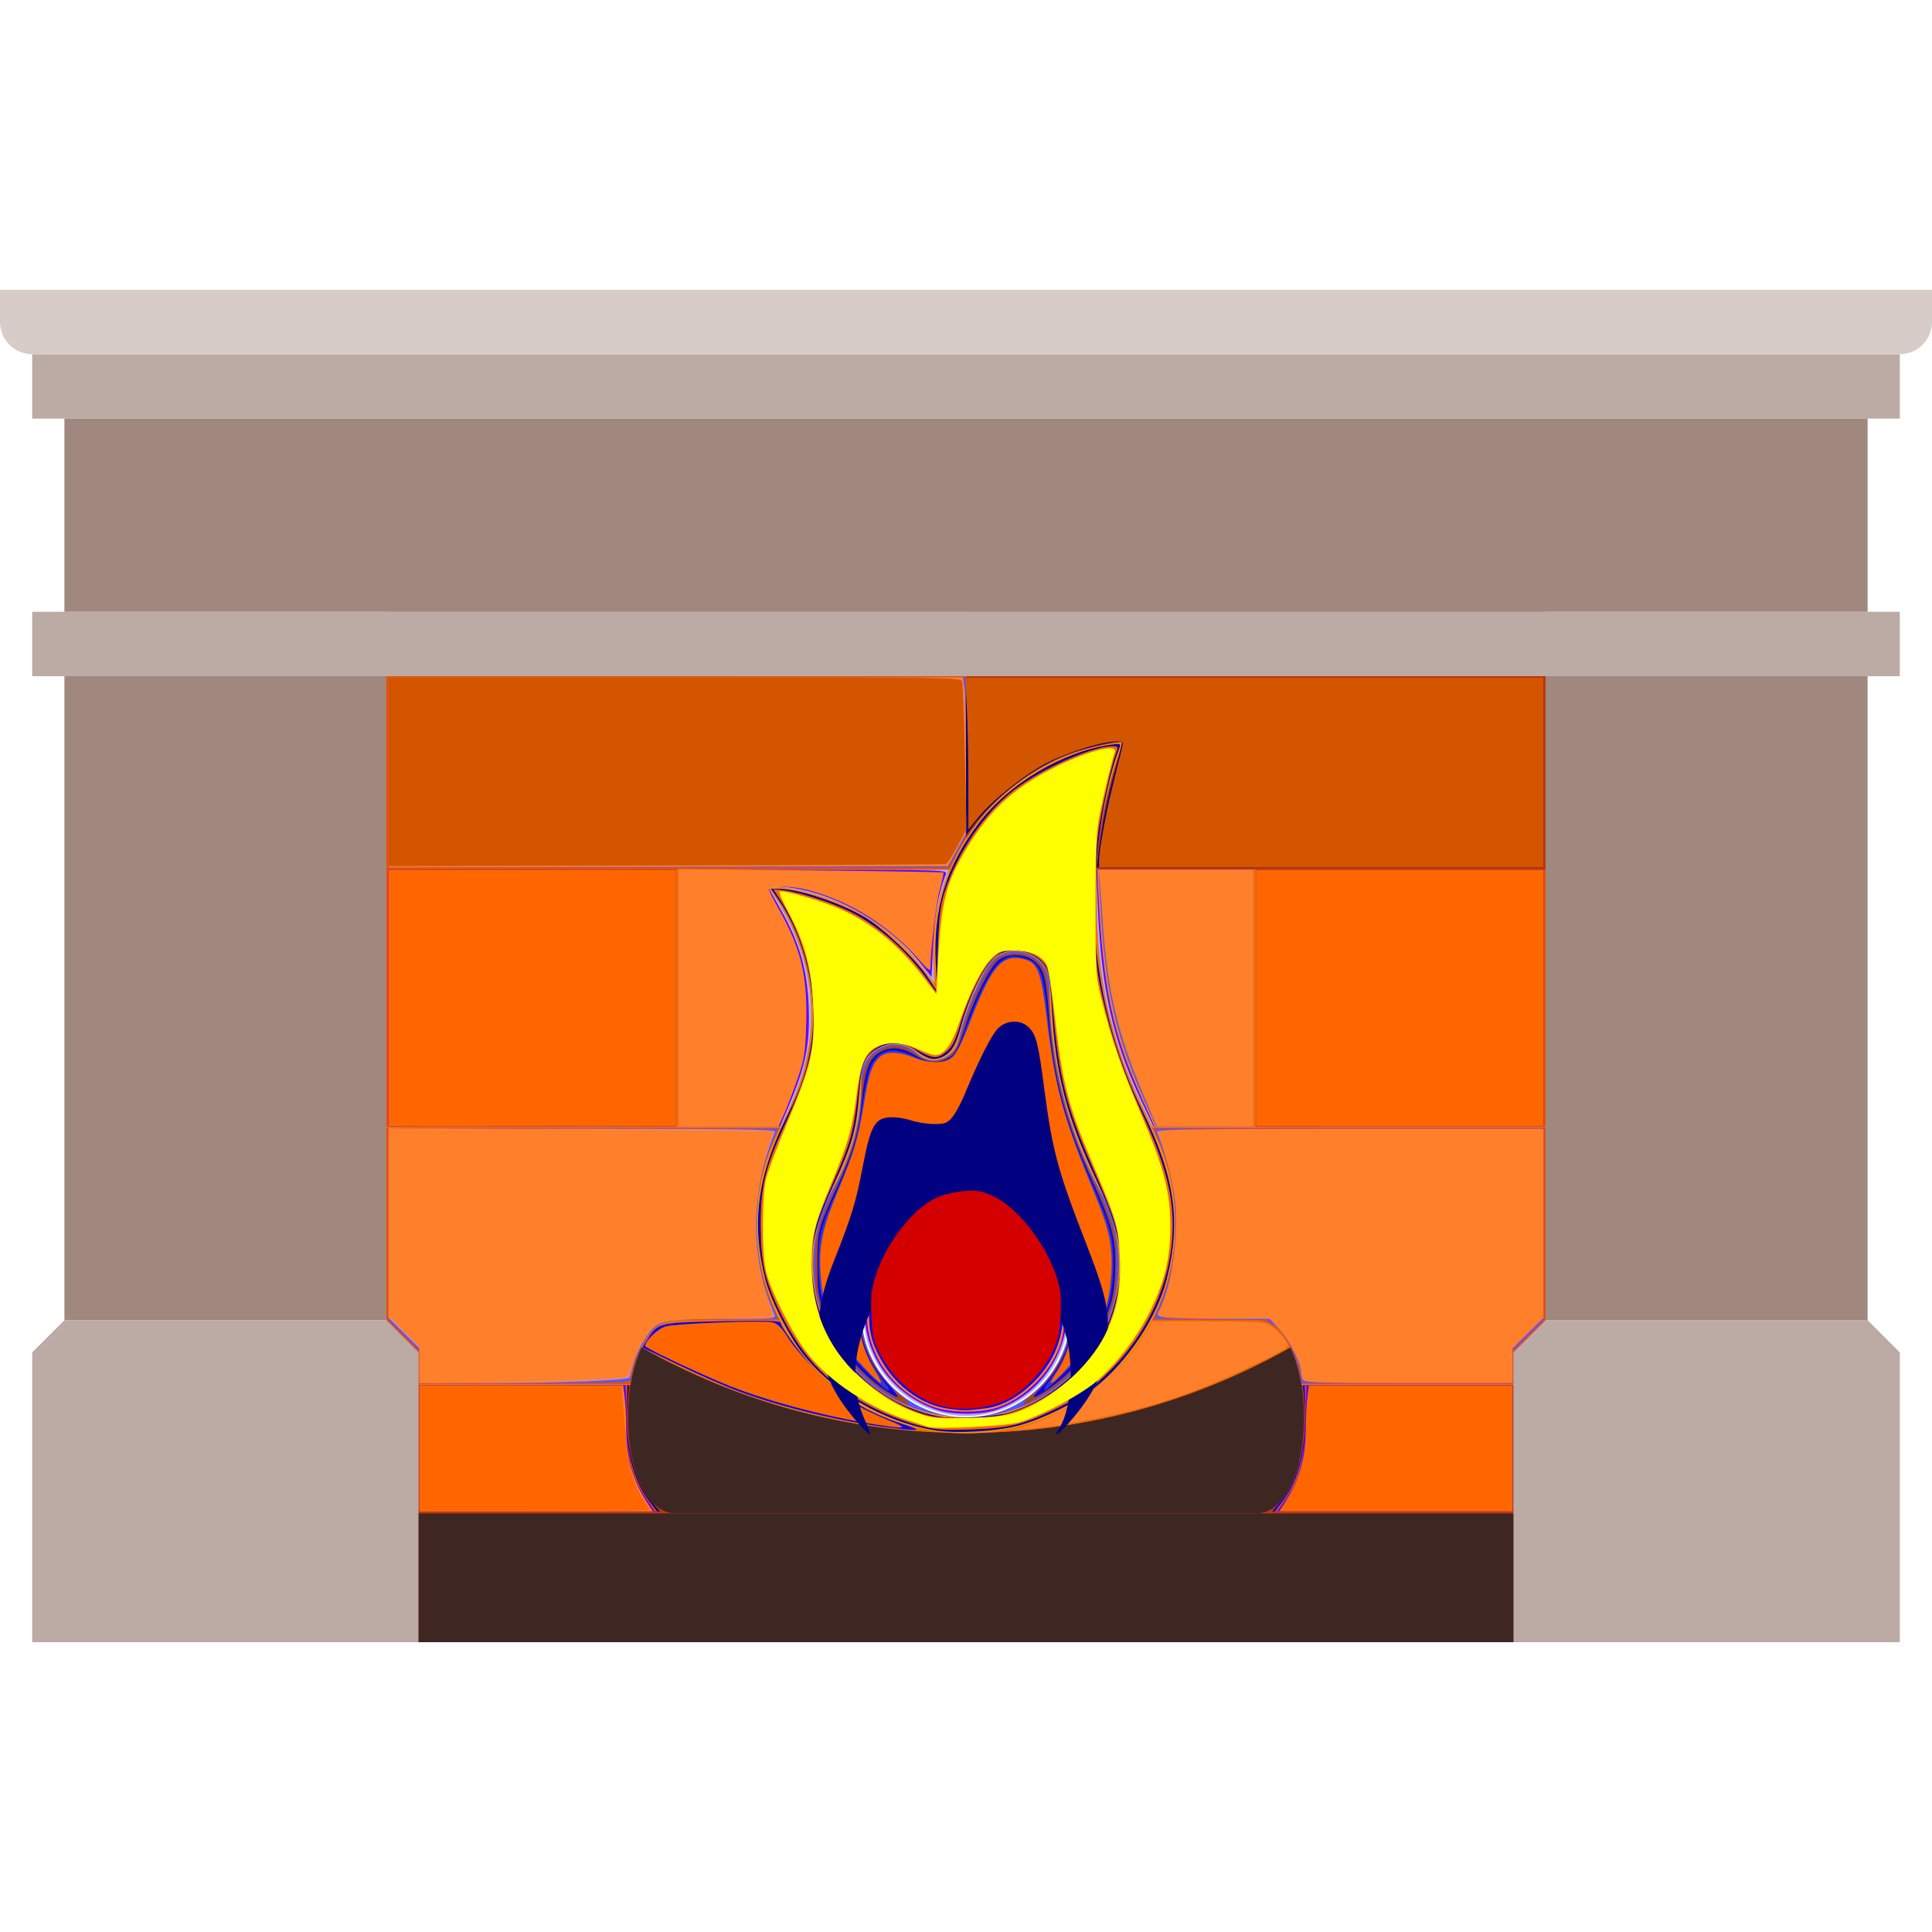
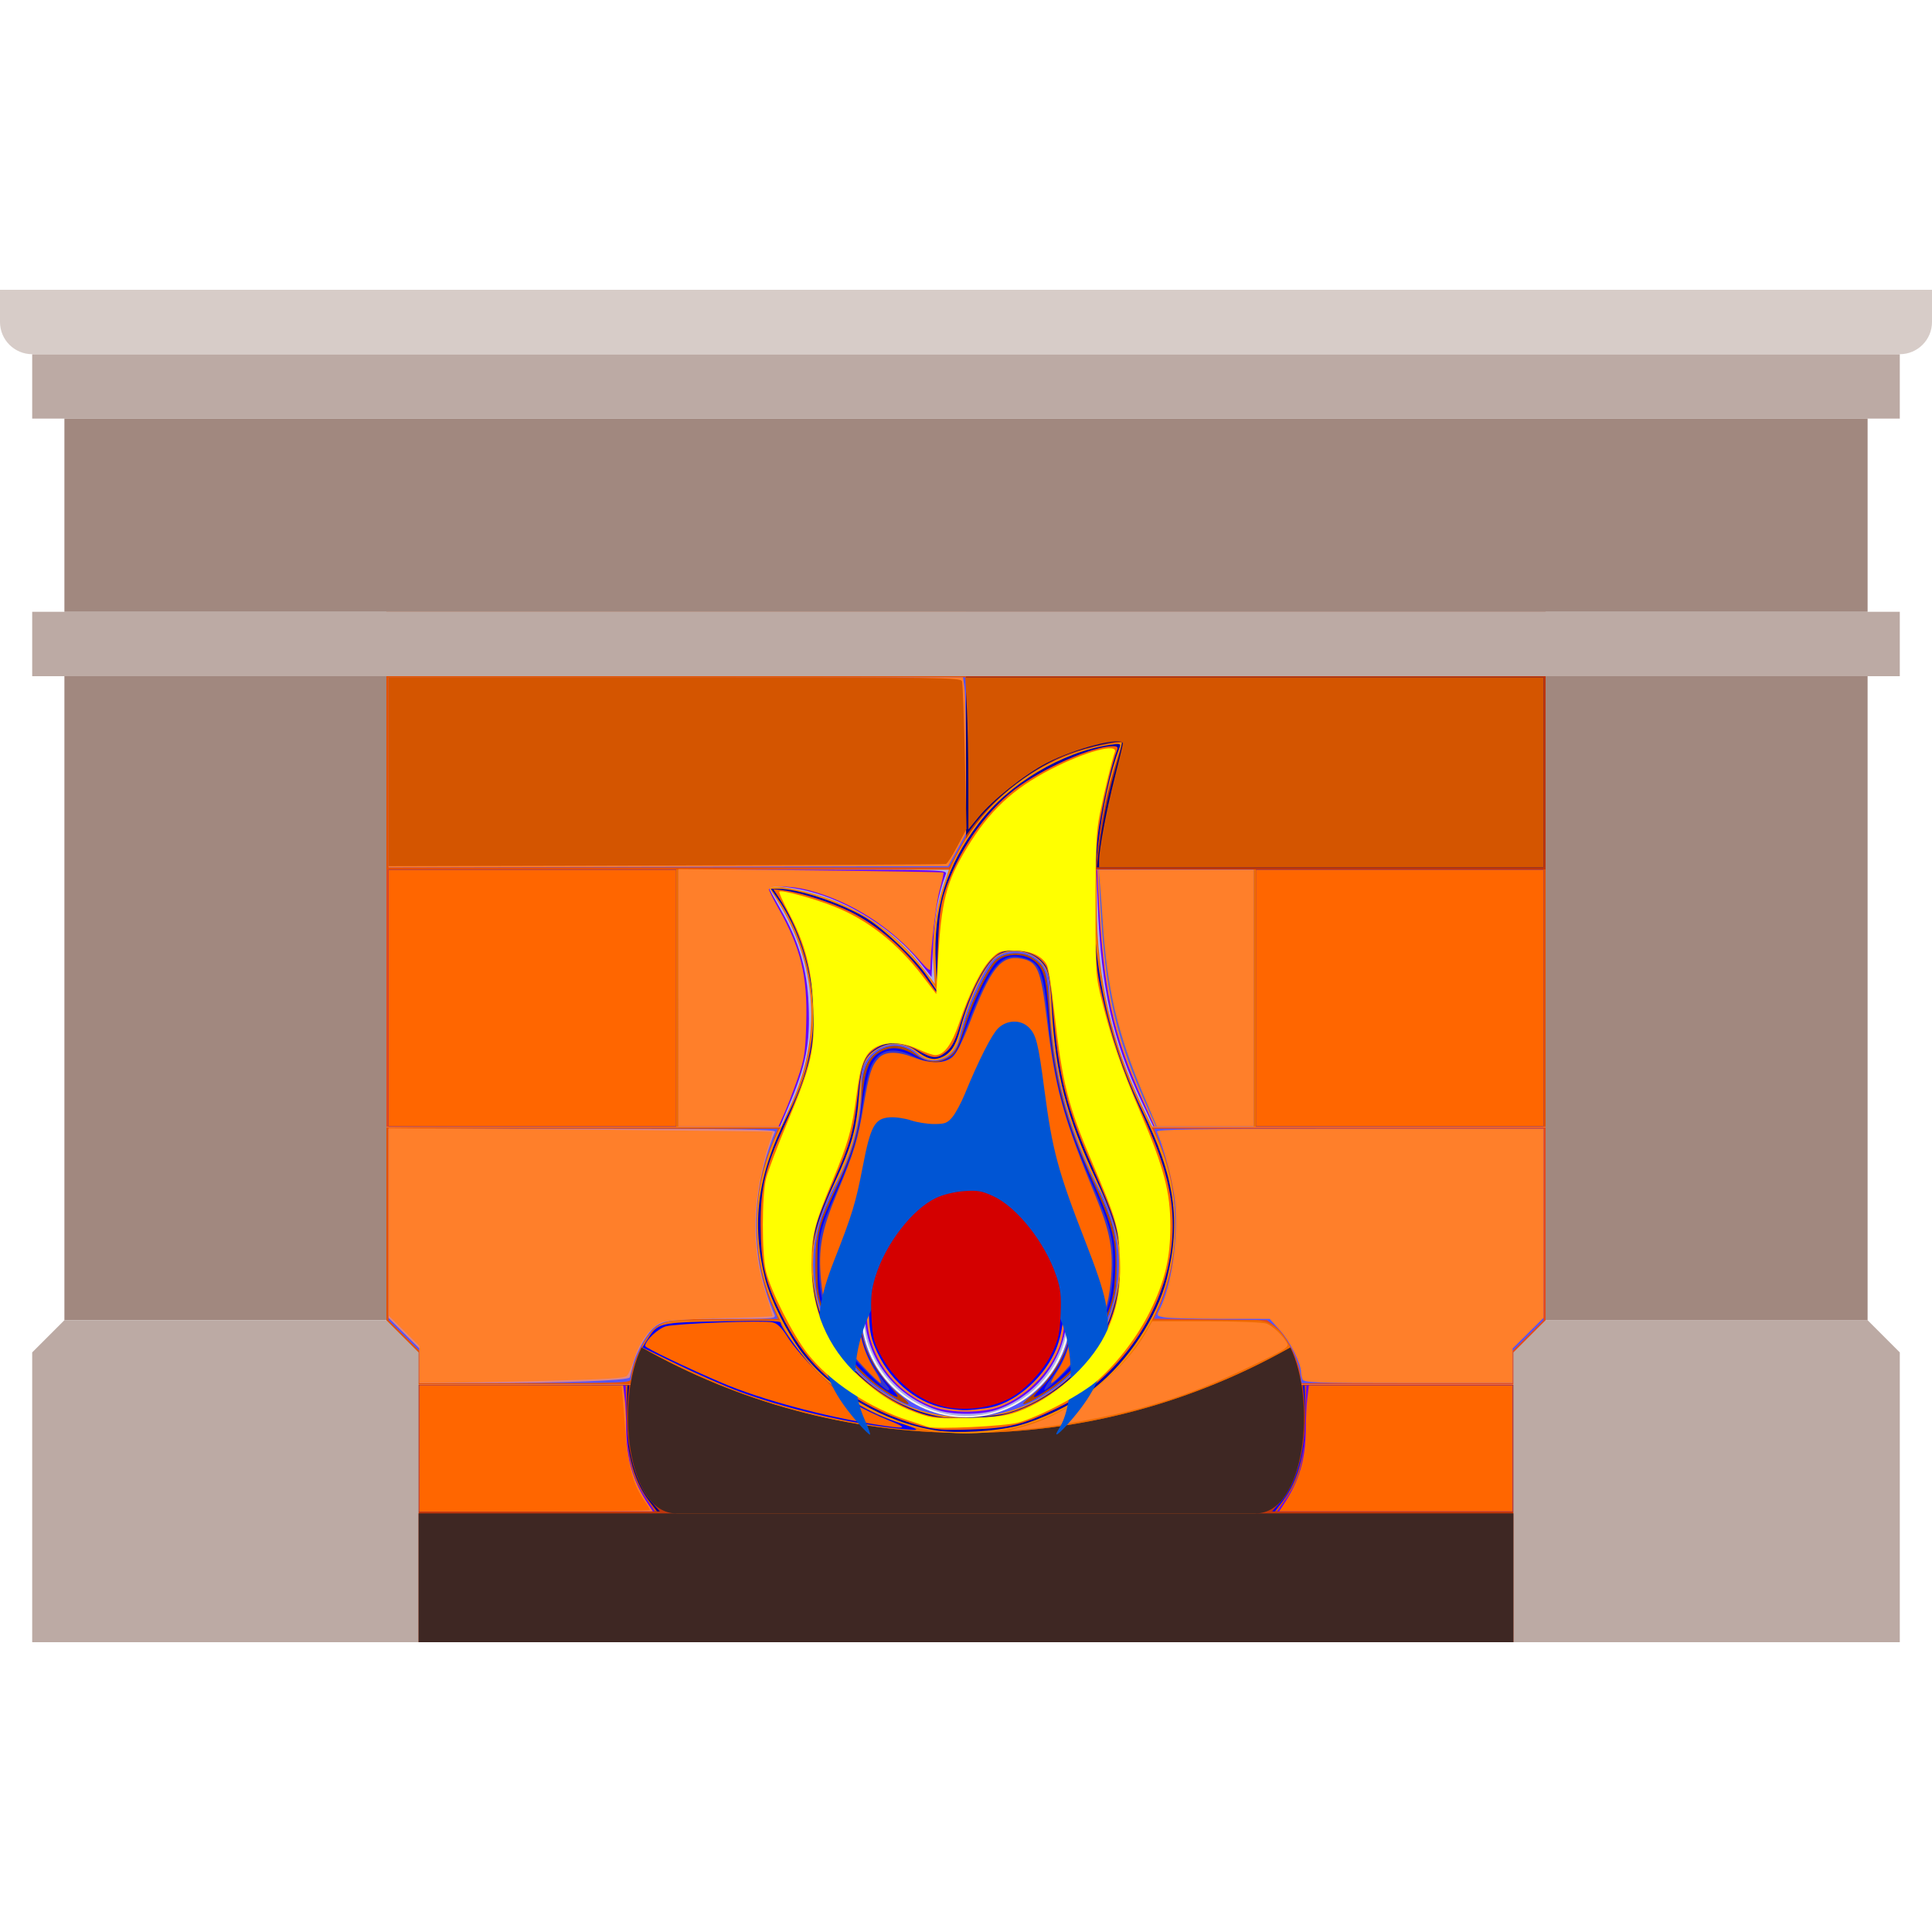
<svg xmlns="http://www.w3.org/2000/svg" version="1.1" id="Layer_1" x="0px" y="0px" viewBox="0 0 512 512" style="enable-background:new 0 0 512 512;" xml:space="preserve">
  <defs id="defs34" />
  <rect x="102.4" y="366.933" style="fill:#BF360C;" width="76.8" height="68.267" id="rect1" />
  <rect x="179.2" y="366.933" style="fill:#E65100;" width="153.6" height="68.267" id="rect2" />
  <rect x="332.8" y="366.933" style="fill:#BF360C;" width="76.8" height="68.267" id="rect3" />
  <rect x="102.4" y="162.133" style="fill:#E65100;" width="153.6" height="68.267" id="rect4" />
  <rect x="256" y="162.133" style="fill:#BF360C;" width="153.6" height="68.267" id="rect5" />
  <rect x="256" y="298.667" style="fill:#E64A19;" width="153.6" height="68.267" id="rect6" />
  <rect x="102.4" y="298.667" style="fill:#E65100;" width="153.6" height="68.267" id="rect7" />
  <rect x="102.4" y="230.4" style="fill:#E64A19;" width="76.8" height="68.267" id="rect8" />
  <rect x="179.2" y="230.4" style="fill:#EF6C00;" width="153.6" height="68.267" id="rect9" />
  <rect x="332.8" y="230.4" style="fill:#E65100;" width="76.8" height="68.267" id="rect10" />
  <rect x="17.067" y="179.2" style="fill:#A1887F;" width="85.333" height="170.667" id="rect11" />
  <g id="g12">
    <path style="fill:#BCAAA4;" d="M110.933,435.2H8.533v-76.8c3.328-3.328,5.197-5.205,8.533-8.533H102.4   c3.328,3.328,5.197,5.205,8.533,8.533V435.2z" id="path11" />
    <path style="fill:#BCAAA4;" d="M503.467,435.2h-102.4v-76.8c3.328-3.328,5.197-5.205,8.533-8.533h85.333   c3.328,3.328,5.197,5.205,8.533,8.533V435.2z" id="path12" />
  </g>
  <rect x="409.6" y="179.2" style="fill:#A1887F;" width="85.333" height="170.667" id="rect12" />
  <g id="g14">
    <rect x="8.533" y="162.133" style="fill:#BCAAA4;" width="494.933" height="17.067" id="rect13" />
    <rect x="8.533" y="93.867" style="fill:#BCAAA4;" width="494.933" height="17.067" id="rect14" />
  </g>
  <rect x="17.067" y="110.933" style="fill:#A1887F;" width="477.867" height="51.2" id="rect15" />
  <path style="fill:#D7CCC8;" d="M503.467,93.867H8.533C3.823,93.867,0,90.044,0,85.333V76.8h512v8.533  C512,90.044,508.177,93.867,503.467,93.867z" id="path15" />
  <g id="g16">
    <rect x="110.933" y="401.067" style="fill:#3E2723;" width="290.133" height="34.133" id="rect16" />
    <path style="fill:#3E2723;" d="M170.044,357.06c-6.938,14.071-3.908,44.006,9.156,44.006h153.6   c13.065,0,16.094-29.935,9.156-44.006c-25.404,14.37-54.69,22.673-85.956,22.673C224.734,379.733,195.447,371.43,170.044,357.06z" id="path16" />
  </g>
  <path style="fill:#EF6C00;" d="M332.8,349.867H179.2c-4.002,0-7.031,2.876-9.156,7.194c25.404,14.37,54.69,22.673,85.956,22.673  c31.266,0,60.553-8.303,85.956-22.673C339.831,352.742,336.802,349.867,332.8,349.867z" id="path17" />
  <path style="fill:#FB8C00;" d="M304.802,298.027L304.802,298.027c-9.489-17.502-14.669-37.649-14.669-58.957  c0-14.891,2.637-29.175,7.458-42.394c-28.126,2.688-50.125,26.368-50.125,55.194c0,3.686,0.393,7.279,1.084,10.761  c-9.105-15.735-25.685-26.607-44.919-27.674c7.322,9.395,11.716,21.18,11.716,34.014c0,10.095-2.739,19.533-7.407,27.716  c-4.668,8.183-7.407,17.621-7.407,27.716c0,30.635,24.832,55.467,55.467,55.467s55.467-24.832,55.467-55.467  C311.467,314.854,309.052,305.869,304.802,298.027z" id="path18" />
  <path style="fill:#5555ff" d="M242.953,279.057c0.085,0.085,0.179,0.162,0.265,0.247c3.721,3.473,9.711,1.28,10.837-3.686  c1.519-6.716,4.036-13.141,7.424-19.055c4.523-7.893,16.64-4.557,16.632,4.54v0.273c0,19.243,4.685,38.067,13.559,54.426  c3.174,5.879,4.864,12.544,4.864,19.268c0,22.349-18.185,40.533-40.533,40.533c-22.349,0-40.533-18.185-40.533-40.533  c0-7.04,1.877-14.054,5.427-20.284c4.821-8.439,7.364-17.98,7.364-27.588c0-0.393,0-0.785-0.009-1.178  C228.087,278.255,237.235,273.792,242.953,279.057z" id="path19" />
  <path style="fill:#FFFDE7;" d="M283.733,347.87c0,15.317-12.416,27.733-27.733,27.733c-15.317,0-27.733-12.416-27.733-27.733  s12.416-34.671,27.733-34.671C271.317,313.199,283.733,332.553,283.733,347.87z" id="path20" />
  <g id="g20">
</g>
  <g id="g21">
</g>
  <g id="g22">
</g>
  <g id="g23">
</g>
  <g id="g24">
</g>
  <g id="g25">
</g>
  <g id="g26">
</g>
  <g id="g27">
</g>
  <g id="g28">
</g>
  <g id="g29">
</g>
  <g id="g30">
</g>
  <g id="g31">
</g>
  <g id="g32">
</g>
  <g id="g33">
</g>
  <g id="g34">
</g>
  <path style="fill:#0000aa;stroke-width:0.354" d="m 248.128,379.099 c -13.662,-2.106 -27.71,-10.27 -35.64,-20.712 -3.816,-5.026 -8.324,-14.065 -9.684,-19.419 -3.778,-14.877 -2.051,-27.644 5.869,-43.389 3.693,-7.341 5.422,-12.688 6.417,-19.844 1.717,-12.347 -1.771,-27.092 -8.839,-37.365 l -1.952,-2.838 h 1.953 c 5.351,0 16.434,3.673 23.118,7.662 4.747,2.833 13.243,10.931 16.398,15.631 l 2.573,3.832 -0.356,-7.231 c -0.715,-14.511 2.778,-25.935 11.388,-37.249 7.943,-10.439 22.042,-18.877 34.714,-20.777 2.721,-0.408 3.004,-0.341 2.634,0.622 -5.22,13.604 -7.946,37.437 -6.155,53.823 1.64,15.005 5.789,29.513 12.114,42.358 8.671,17.609 10.39,29.404 6.523,44.765 -2.538,10.081 -10.339,21.864 -19.059,28.788 -5.082,4.035 -14.187,8.509 -20.605,10.125 -5.864,1.476 -15.998,2.053 -21.412,1.218 z m 19.208,-4.739 c 10.479,-3.117 20.374,-11.417 25.106,-21.061 2.744,-5.592 4.493,-12.733 4.493,-18.345 0,-6.135 -1.824,-12.535 -6.261,-21.96 -8.064,-17.133 -10.973,-28.343 -11.949,-46.05 -0.37,-6.711 -0.736,-9.027 -1.68,-10.635 -2.409,-4.103 -8.589,-5.656 -12.651,-3.18 -3.187,1.943 -7.43,10.341 -9.948,19.691 -1.208,4.484 -2.605,6.493 -5.202,7.48 -1.961,0.745 -3.624,0.28 -6.381,-1.787 -3.01,-2.256 -6.864,-2.565 -10.002,-0.802 -3.752,2.108 -4.578,4.048 -5.191,12.174 -0.711,9.43 -1.872,13.61 -6.592,23.738 -5.814,12.476 -7.001,19.146 -5.157,28.969 3.133,16.682 17.285,30.371 34.096,32.981 3.516,0.546 13.834,-0.177 17.319,-1.214 z" id="path34" />
  <path style="fill:#afafe9;stroke-width:0.354" d="m 249.23,374.368 c -8.858,-2.385 -15.714,-8.729 -18.998,-17.578 -1.696,-4.571 -1.859,-12.067 -0.383,-17.595 2.525,-9.452 10.045,-19.616 17.334,-23.427 3.024,-1.581 4.143,-1.811 8.817,-1.811 4.674,0 5.793,0.23 8.817,1.811 4.956,2.592 10.532,8.547 13.695,14.627 3.378,6.492 4.628,11.23 4.639,17.578 0.031,17.753 -16.948,30.966 -33.921,26.395 z" id="path35" />
  <path style="fill:#afafe9;stroke-width:0.354" d="m 179.798,264.502 v -34.007 h 35.834 35.834 l -1.467,4.335 c -2.065,6.104 -3.055,13.761 -2.628,20.339 l 0.362,5.585 -2.701,-3.636 c -7.662,-10.315 -18.409,-17.479 -31.039,-20.693 -3.393,-0.863 -7.076,-1.488 -8.183,-1.388 l -2.014,0.182 2.208,3.464 c 10.623,16.662 11.88,36.182 3.498,54.324 l -2.543,5.504 h -13.581 -13.581 z" id="path36" />
  <path style="fill:#afafe9;stroke-width:0.354" d="m 302.759,293.314 c -8.111,-16.728 -12.088,-34.201 -12.11,-53.215 l -0.011,-9.604 h 20.782 20.782 v 34.007 34.007 h -13.462 -13.462 z" id="path37" />
  <path style="fill:#5555ff;stroke-width:0.354" d="m 111.154,362.255 v -4.269 l -4.093,-4.057 -4.093,-4.057 v -25.366 -25.366 h 51.573 51.573 l -1.881,4.844 c -2.698,6.949 -3.701,12.565 -3.701,20.735 0,7.935 1.387,15.17 4.073,21.242 l 1.574,3.56 h -14.16 c -16.421,0 -17.557,0.295 -20.974,5.456 -1.928,2.91 -3.842,8.093 -3.842,10.403 0,1.09 -1.352,1.145 -28.025,1.145 h -28.025 z" id="path38" />
  <path style="fill:#5555ff;stroke-width:0.354" d="m 344.52,363.723 c -0.609,-4.063 -3.863,-10.155 -6.496,-12.165 l -2.257,-1.723 -14.959,-0.189 -14.959,-0.189 1.561,-3.529 c 2.672,-6.042 4.059,-13.288 4.059,-21.211 0,-8.17 -1.002,-13.785 -3.701,-20.735 l -1.881,-4.844 h 51.573 51.573 v 25.366 25.366 l -4.093,4.057 -4.093,4.057 v 4.269 4.269 h -27.953 -27.953 z" id="path39" />
  <path style="fill:#5555ff;stroke-width:0.354" d="M 102.967,204.674 V 179.483 H 179.483 256 v 21.076 21.075 l -2.262,4.115 -2.262,4.115 h -74.255 -74.255 z" id="path40" />
  <path style="fill:#000080;stroke-width:0.354" d="m 291.017,226.873 c 0.935,-7.869 2.462,-15.619 4.422,-22.449 1.183,-4.121 2.019,-7.624 1.858,-7.785 -0.592,-0.592 -8.77,1.212 -13.891,3.065 -9.054,3.276 -20.115,11.69 -25.991,19.77 l -1.374,1.889 L 256.02,200.423 256,179.483 h 76.517 76.517 v 25.191 25.191 h -59.186 -59.186 z" id="path41" />
  <path style="fill:#000080;stroke-width:0.354" d="m 111.154,383.843 v -16.689 h 27.784 27.784 l -0.428,4.568 c -0.913,9.742 1.712,21.014 6.037,25.927 l 2.537,2.883 h -31.857 -31.857 z" id="path42" />
  <path style="fill:#0000ff;stroke-width:0.354" d="m 339.67,397.649 c 4.325,-4.913 6.949,-16.186 6.037,-25.927 l -0.428,-4.568 h 27.784 27.784 v 16.689 16.689 h -31.857 -31.857 z" id="path43" />
  <path style="fill:#0000ff;stroke-width:0.354" d="m 102.967,264.502 v -34.007 h 38.101 38.101 v 34.007 34.007 h -38.101 -38.101 z" id="path44" />
  <path style="fill:#0000ff;stroke-width:0.354" d="m 332.831,264.502 v -34.007 h 38.101 38.101 v 34.007 34.007 h -38.101 -38.101 z" id="path45" />
  <path style="fill:#0000ff;stroke-width:0.354" d="m 236.477,378.41 c -12.82,-1.481 -28.746,-5.277 -40.708,-9.703 -3.415,-1.264 -10.561,-4.394 -15.88,-6.956 l -9.671,-4.658 1.287,-2.055 c 2.828,-4.514 2.934,-4.54 19.989,-4.889 10.904,-0.223 15.386,-0.114 15.385,0.374 -0.002,1.267 6.417,9.846 10.119,13.525 6.312,6.273 13.003,10.307 21.998,13.263 5.606,1.842 5.253,1.996 -2.519,1.098 z" id="path46" />
  <path style="fill:#ff7f2a;stroke-width:0.354" d="m 271.114,378.087 c 12.651,-3.477 26.524,-14.209 32.8,-25.376 l 1.44,-2.561 h 14.328 c 7.929,0 15.06,0.278 15.967,0.623 1.686,0.641 4.4,3.235 5.466,5.225 0.529,0.988 -0.574,1.692 -9.036,5.768 -11.351,5.467 -19.119,8.427 -30.018,11.436 -8.38,2.314 -22.575,4.912 -30.002,5.492 l -4.408,0.344 z" id="path47" />
  <path style="fill:#ff6600;stroke-width:0.354" d="m 231.844,377.477 c -13.535,-2.111 -30.304,-6.656 -40.367,-10.942 -9.093,-3.873 -20.496,-9.343 -20.496,-9.833 0,-1.434 3.447,-4.69 5.527,-5.223 2.992,-0.765 25.822,-1.607 28.234,-1.04 1.318,0.31 2.428,1.405 4.024,3.975 2.978,4.793 13.323,15.077 17.821,17.715 2.008,1.178 5.975,3.079 8.817,4.224 5.618,2.265 5.005,2.459 -3.561,1.123 z" id="path48" />
  <path style="fill:#aa4400;stroke-width:0.354" d="m 237.047,370.449 c -9.771,-5.812 -15.696,-12.942 -19.223,-23.133 -1.49,-4.305 -1.745,-6.046 -1.753,-11.966 -0.011,-8.048 0.936,-11.902 4.799,-19.523 4.967,-9.798 7.416,-18.278 7.423,-25.704 0.005,-5.245 1.006,-8.509 3.253,-10.608 3.34,-3.12 7.633,-3.142 11.3,-0.057 3.534,2.973 8.609,2.052 10.752,-1.952 0.347,-0.648 1.189,-3.202 1.872,-5.675 1.61,-5.834 6.191,-15.416 8.29,-17.339 2.303,-2.11 6.953,-2.476 9.682,-0.762 3.664,2.302 4.121,3.664 4.682,13.955 0.903,16.548 4.529,30.48 11.872,45.623 5.099,10.515 5.945,13.657 5.933,22.042 -0.008,5.919 -0.264,7.66 -1.752,11.96 -3.319,9.585 -9.59,17.396 -17.958,22.367 -5.466,3.247 -6.739,3.219 -2.594,-0.057 3.784,-2.991 7.802,-8.879 9.173,-13.441 4.238,-14.105 -4.669,-34.633 -17.831,-41.096 -3.102,-1.523 -4.37,-1.774 -8.966,-1.774 -4.699,0 -5.808,0.231 -9.081,1.889 -13.235,6.706 -21.955,26.876 -17.717,40.982 1.371,4.562 5.389,10.45 9.173,13.441 3.707,2.931 2.974,3.388 -1.328,0.829 z" id="path49" />
  <path style="fill:#ff6600;stroke-width:0.354" d="m 243.808,377.857 c -2.723,-0.694 -7.306,-2.365 -10.185,-3.714 -12.894,-6.042 -20.691,-13.663 -26.78,-26.172 -4.172,-8.573 -5.229,-13.248 -5.272,-23.325 -0.042,-9.873 1.196,-15.151 6.041,-25.753 6.949,-15.206 8.516,-21.754 7.901,-33.01 -0.545,-9.972 -3.837,-20.01 -9.264,-28.246 l -1.311,-1.99 2.703,0.3 c 4.201,0.467 12.935,3.271 17.807,5.716 7.406,3.718 14.767,10.202 20.241,17.832 l 2.441,3.402 0.386,-11.005 c 0.312,-8.892 0.656,-11.851 1.79,-15.413 3.346,-10.507 10.708,-21.264 18.694,-27.315 7.484,-5.671 20.533,-11.415 25.932,-11.415 1.179,0 1.417,0.241 1.086,1.102 -1.133,2.949 -3.02,10.669 -4.271,17.476 -1.201,6.529 -1.389,9.742 -1.384,23.616 0.005,14.973 0.117,16.57 1.656,23.616 2.255,10.325 5.63,20.47 9.944,29.887 4.534,9.898 6.585,15.559 7.843,21.649 3.587,17.367 -2.854,36.078 -17.044,49.51 -4.27,4.042 -6.53,5.589 -12.334,8.445 -9.203,4.528 -12.807,5.427 -23.166,5.779 -7.099,0.241 -9.319,0.081 -13.452,-0.972 z m 19.959,-2.533 c 8.188,-1.184 18.323,-7.233 24.04,-14.347 6.511,-8.103 9.432,-17.174 8.962,-27.83 -0.322,-7.291 -1.041,-9.625 -7.571,-24.561 -6.554,-14.99 -8.626,-23.322 -10.141,-40.792 -0.63,-7.267 -1.192,-10.711 -1.93,-11.838 -1.7,-2.594 -4.691,-4.043 -8.351,-4.046 -2.785,-0.002 -3.627,0.298 -5.534,1.973 -2.693,2.365 -6.476,9.964 -8.797,17.673 -1.255,4.17 -2.105,5.862 -3.559,7.085 -2.454,2.065 -3.614,2.023 -7.698,-0.283 -4.224,-2.384 -8.078,-2.539 -11.182,-0.449 -3.024,2.036 -3.797,4.096 -4.73,12.61 -1.003,9.145 -1.941,12.536 -6.043,21.842 -5.073,11.509 -5.648,13.504 -5.985,20.786 -0.475,10.249 2.008,18.494 7.996,26.552 4.976,6.696 14.339,13.094 22.396,15.304 3.744,1.027 12.207,1.177 18.128,0.321 z" id="path50" />
  <path style="fill:#0000ff;stroke-width:0.354" d="m 234.614,368.435 c -7.209,-4.783 -13.115,-12.319 -16.178,-20.643 -1.622,-4.407 -1.796,-5.651 -1.791,-12.756 0.007,-8.848 0.177,-9.528 5.046,-20.153 4.397,-9.596 5.894,-14.7 6.646,-22.665 0.786,-8.326 1.907,-11.52 4.635,-13.206 2.889,-1.786 5.767,-1.602 9.487,0.605 3.525,2.091 5.801,2.342 8.514,0.938 2.248,-1.163 2.677,-1.938 4.998,-9.042 2.374,-7.266 6.446,-15.335 8.587,-17.02 2.504,-1.97 7.12,-1.828 9.643,0.295 2.468,2.076 3.032,4.285 3.849,15.068 1.205,15.888 4.121,26.885 11.416,43.041 5.439,12.046 6.425,16.015 6.048,24.344 -0.228,5.04 -0.658,7.248 -2.153,11.056 -3.244,8.266 -8.652,15.144 -15.629,19.876 -3.964,2.689 -4.836,2.722 -2.227,0.084 7.006,-7.083 9.65,-15.089 8.197,-24.82 -1.787,-11.966 -8.686,-22.835 -17.953,-28.281 -2.906,-1.708 -3.607,-1.845 -9.437,-1.845 -5.343,0 -6.755,0.225 -9.312,1.484 -9.138,4.499 -17.082,16.724 -18.81,28.945 -1.267,8.96 1.041,16.435 7.134,23.101 3.566,3.902 3.382,4.313 -0.713,1.596 z" id="path51" />
  <path style="fill:#ff6600;stroke-width:0.354" d="m 102.967,264.502 v -34.007 h 38.101 38.101 v 34.007 34.007 h -38.101 -38.101 z" id="path52" />
  <path style="fill:#ff6600;stroke-width:0.354" d="m 332.831,264.502 v -34.007 h 38.101 38.101 v 34.007 34.007 h -38.101 -38.101 z" id="path53" />
  <path style="fill:#d45500;stroke-width:0.354" d="m 340.025,397.719 c 4.243,-5.558 6.289,-13.917 5.934,-24.241 l -0.217,-6.326 27.552,6.2e-4 27.552,6.1e-4 v 16.689 16.689 h -31.484 -31.484 z" id="path54" />
  <path style="fill:#d45500;stroke-width:0.354" d="m 291.267,228.086 c 0,-3.078 1.93,-13.328 4.155,-22.067 1.179,-4.629 2.143,-8.667 2.143,-8.974 0,-1.976 -12.725,1.283 -20.205,5.175 -5.819,3.028 -14.375,9.819 -18.053,14.331 l -2.677,3.284 -0.003,-12.147 c -0.001,-6.681 -0.187,-15.76 -0.412,-20.176 l -0.41,-8.03 h 76.614 76.614 v 25.191 25.191 h -58.883 -58.883 z" id="path55" />
  <path style="fill:#d45500;stroke-width:0.354" d="m 111.154,383.843 v -16.689 h 27.575 27.575 l -0.251,6.258 c -0.41,10.205 1.668,18.733 5.924,24.308 l 2.147,2.812 h -31.484 -31.484 z" id="path56" />
  <path style="fill:#ff7f2a;stroke-width:0.354" d="m 102.967,204.677 v -25.193 h 76.116 76.116 l 0.4,2.922 C 255.82,184.012 256,193.321 256,203.092 v 17.765 l -2.376,4.346 -2.376,4.346 -74.141,0.16 -74.141,0.16 z" id="path57" />
  <path style="fill:#ff7f2a;stroke-width:0.354" d="m 345.179,365.528 c -0.21,-0.548 -0.382,-1.387 -0.382,-1.866 0,-2.307 -2.884,-8.114 -5.445,-10.963 l -2.858,-3.179 -12.694,-0.007 c -6.982,-0.004 -13.746,-0.181 -15.032,-0.393 -2.291,-0.379 -2.32,-0.419 -1.487,-2.04 3.241,-6.302 5.043,-18.849 4.115,-28.656 -0.461,-4.871 -2.647,-13.307 -4.793,-18.498 -0.259,-0.626 10.196,-0.787 51.053,-0.787 h 51.378 v 25.051 25.051 l -4.093,4.057 -4.093,4.057 v 4.584 4.584 h -27.642 c -24.625,0 -27.684,-0.109 -28.025,-0.996 z" id="path58" />
  <path style="fill:#de8787;stroke-width:0.354" d="m 111.154,361.94 v -4.584 l -4.093,-4.057 -4.093,-4.057 v -25.051 -25.051 h 51.378 c 40.857,0 51.312,0.161 51.053,0.787 -6.672,16.132 -6.72,33.67 -0.134,48.492 0.458,1.031 -0.406,1.102 -13.42,1.102 -16.667,0 -17.618,0.241 -20.956,5.309 -1.224,1.859 -2.582,4.755 -3.017,6.435 -0.435,1.68 -0.879,3.363 -0.986,3.741 -0.241,0.849 -17.704,1.514 -39.83,1.517 l -15.902,0.002 z" id="path59" />
  <path style="fill:#ff7f2a;stroke-width:0.354" d="m 111.154,361.625 v -4.899 l -4.093,-4.057 -4.093,-4.057 v -24.84 -24.84 l 50.806,0.424 c 27.943,0.233 50.873,0.492 50.955,0.576 0.082,0.084 -0.551,2.237 -1.407,4.784 -0.856,2.548 -2.013,7.79 -2.571,11.651 -1.31,9.051 -0.522,18.38 2.25,26.646 1.026,3.06 1.779,5.654 1.673,5.765 -0.106,0.111 -6.1,0.351 -13.321,0.534 -7.221,0.183 -14.198,0.6 -15.504,0.929 -2.96,0.743 -6.266,4.972 -7.808,9.987 -0.586,1.905 -1.417,3.856 -1.846,4.336 -0.619,0.691 -5.213,0.978 -22.085,1.38 -11.717,0.279 -23.925,0.524 -27.129,0.544 l -5.825,0.037 z" id="path61" />
  <path style="fill:#3737c8;stroke-width:0.354" d="m 229.009,362.903 c -8.827,-8.88 -12.057,-16.338 -12.051,-27.824 0.004,-7.924 0.369,-9.415 4.713,-19.282 4.398,-9.989 5.738,-14.502 6.951,-23.42 0.554,-4.074 1.561,-8.568 2.236,-9.987 2.053,-4.311 5.954,-5.161 11.286,-2.458 5.854,2.966 10.49,1.726 12.312,-3.293 7.325,-20.181 10.464,-24.51 16.58,-22.863 4.643,1.25 5.405,3.095 6.709,16.256 1.709,17.246 4.024,25.917 11.638,43.593 4.944,11.478 5.661,14.188 5.661,21.394 0,11.429 -3.311,19.09 -12.054,27.885 -3.013,3.031 -5.779,5.51 -6.148,5.51 -0.369,0 0.46,-1.488 1.843,-3.306 7.154,-9.407 7.455,-21.941 0.842,-35.15 -3.307,-6.606 -8.963,-12.72 -14.163,-15.312 -2.803,-1.397 -4.147,-1.651 -8.702,-1.648 -6.917,0.005 -9.174,0.669 -13.773,4.055 -8.572,6.311 -15.23,19.968 -15.23,31.243 0,7.112 1.968,12.04 7.72,19.331 0.424,0.538 0.381,0.787 -0.137,0.787 -0.417,0 -3.223,-2.48 -6.235,-5.51 z" id="path62" />
  <path style="fill:#6600ff;stroke-width:0.354" d="m 248.12,373.578 c -10.042,-3.473 -17.077,-11.681 -18.645,-21.755 -1.573,-10.103 2.911,-22.143 11.415,-30.646 5.047,-5.047 9.096,-6.924 14.94,-6.924 2.728,0 5.567,0.396 6.933,0.966 9.161,3.828 17.903,16.219 19.724,27.96 2.066,13.318 -5.77,26.184 -18.569,30.487 -4.084,1.373 -11.692,1.33 -15.798,-0.089 z" id="path63" />
  <path style="fill:#6600ff;stroke-width:0.354" d="m 179.798,264.502 v -34.007 h 35.649 c 33.693,0 35.626,0.06 35.226,1.102 -1.998,5.203 -3.017,10.799 -3.39,18.622 l -0.415,8.703 -3.149,-3.954 c -6.83,-8.575 -18.585,-16.061 -29.542,-18.813 -4.575,-1.149 -10.448,-1.68 -10.448,-0.944 0,0.169 1.425,2.79 3.167,5.825 4.831,8.417 6.991,15.784 7.385,25.185 0.439,10.467 -0.661,16.035 -5.35,27.093 l -2.203,5.196 h -13.465 -13.465 z" id="path64" />
  <path style="fill:#6600ff;stroke-width:0.354" d="m 302.533,291.872 c -7.629,-16.173 -10.7,-29.883 -11.596,-51.774 l -0.393,-9.604 h 20.829 20.829 v 34.007 34.007 h -13.269 -13.269 z" id="path65" />
  <path style="fill:#6600ff;stroke-width:0.354" d="m 340.626,397.409 c 3.824,-5.559 4.912,-9.824 5.268,-20.651 l 0.316,-9.604 h 27.318 27.318 v 16.689 16.689 H 369.662 338.478 Z" id="path66" />
  <path style="fill:#6600ff;stroke-width:0.354" d="m 111.154,383.843 v -16.689 h 27.318 27.318 l 0.311,9.604 c 0.35,10.787 1.318,14.585 5.219,20.467 l 2.192,3.306 h -31.18 -31.18 z" id="path67" />
  <path style="fill:#ff7f2a;stroke-width:0.354" d="m 302.749,291.424 c -7.955,-17.679 -10.454,-29.511 -11.706,-55.419 l -0.266,-5.51 h 20.713 20.713 v 34.007 34.007 h -13.132 -13.132 z" id="path68" />
  <path style="fill:#ff7f2a;stroke-width:0.354" d="m 179.798,264.404 v -34.105 l 35,0.355 c 19.25,0.196 35.101,0.456 35.223,0.579 0.123,0.123 -0.321,2.185 -0.985,4.582 -0.969,3.495 -2.483,16.31 -2.483,21.018 0,0.557 -0.961,-0.156 -2.269,-1.684 -8.157,-9.53 -18.785,-16.313 -30.231,-19.294 -4.191,-1.092 -10.324,-1.273 -10.324,-0.305 0,0.357 1.102,2.594 2.449,4.971 6.054,10.684 7.844,18 7.482,30.592 -0.224,7.819 -0.473,9.458 -2.195,14.485 -1.068,3.117 -2.663,7.297 -3.545,9.289 l -1.603,3.621 h -13.26 -13.26 z" id="path69" />
  <path style="fill:#d45500;stroke-width:0.354" d="m 102.967,204.517 1.2e-4,-25.033 h 75.844 c 71.696,0 75.861,0.06 76.152,1.102 0.169,0.606 0.5,9.651 0.734,20.1 l 0.427,18.997 -2.377,4.524 c -1.307,2.488 -2.682,4.628 -3.054,4.755 -0.372,0.127 -33.763,0.312 -74.202,0.41 l -73.525,0.179 z" id="path70" />
  <path style="fill:#5f5fd3;stroke-width:0.354" d="m 304.399,294.258 c -8.817,-19.419 -11.561,-31.292 -12.882,-55.734 l -0.434,-8.03 h 20.559 20.559 v 34.007 34.007 h -12.937 -12.937 z" id="path71" />
  <path style="fill:#ff7f2a;stroke-width:0.354" d="m 179.798,264.505 v -34.004 l 31.646,0.338 c 35.523,0.38 38.538,0.537 37.981,1.99 -0.779,2.029 -2.297,12.067 -2.671,17.656 l -0.389,5.821 -5.254,-5.044 c -10.664,-10.238 -23.214,-16.36 -33.536,-16.36 -2.97,0 -3.845,0.212 -3.845,0.929 0,0.511 1.393,3.558 3.096,6.77 4.925,9.291 5.846,12.973 6.194,24.757 0.34,11.527 -0.083,13.924 -4.352,24.643 l -2.592,6.507 h -13.138 -13.138 z" id="path72" />
  <path style="fill:#ff7f2a;stroke-width:0.354" d="m 302.99,290.042 c -6.867,-16.324 -9.621,-28.094 -10.763,-46.008 -0.199,-3.117 -0.519,-7.439 -0.711,-9.604 l -0.349,-3.936 h 20.518 20.518 v 34.007 34.007 h -12.825 -12.825 z" id="path73" />
  <path style="fill:#ff7f2a;stroke-width:0.354" d="m 247.39,372.863 c -9.977,-3.592 -16.967,-12.774 -17.65,-23.186 -0.568,-8.648 2.37,-17.132 8.694,-25.105 5.657,-7.132 10.596,-9.822 17.98,-9.793 6.001,0.024 9.249,1.542 14.359,6.713 4.331,4.382 7.338,9.136 9.667,15.281 2.244,5.921 2.34,15.135 0.214,20.463 -2.755,6.907 -8.872,12.974 -15.705,15.576 -4.435,1.69 -12.94,1.714 -17.56,0.051 z" id="path74" />
  <path style="fill:#ff7f2a;stroke-width:0.354" d="m 111.154,383.843 v -16.689 h 26.992 26.992 l 0.397,3.306 c 0.218,1.818 0.405,5.432 0.414,8.03 0.029,8.211 1.681,13.878 5.924,20.31 l 1.142,1.732 h -30.931 -30.931 z" id="path75" />
  <path style="fill:#ff6600;stroke-width:0.354" d="m 340.127,398.8 c 4.243,-6.432 5.896,-12.099 5.924,-20.31 0.009,-2.598 0.195,-6.211 0.414,-8.03 l 0.397,-3.306 h 26.992 26.992 v 16.689 16.689 h -30.931 -30.931 z" id="path76" />
  <path style="fill:#ff6600;stroke-width:0.354" d="m 111.154,383.843 v -16.689 h 26.765 c 14.721,0 26.792,0.071 26.825,0.157 0.033,0.087 0.425,4.833 0.87,10.549 0.844,10.821 2.101,15.565 5.322,20.088 0.718,1.008 1.305,2.002 1.305,2.208 0,0.206 -13.745,0.375 -30.544,0.375 h -30.544 z" id="path77" />
  <path style="fill:#ff6600;stroke-width:0.354" d="m 228.962,362.375 c -7.584,-8.107 -10.552,-14.08 -11.361,-22.865 -0.8,-8.681 0.044,-13.29 4.3,-23.496 4.555,-10.924 5.419,-13.786 6.997,-23.191 1.391,-8.287 2.065,-10.404 3.953,-12.42 1.693,-1.808 4.967,-1.863 9.295,-0.157 4.363,1.72 8.298,1.66 10.335,-0.157 0.975,-0.869 2.669,-4.241 4.384,-8.726 5.711,-14.93 8.427,-18.327 13.838,-17.312 4.253,0.798 5.136,2.894 6.695,15.894 2.212,18.437 4.333,26.154 12.92,46.998 3.978,9.656 4.821,14.441 4.021,22.815 -0.575,6.022 -1.909,10.002 -4.906,14.639 -2.478,3.833 -9.872,12.127 -10.812,12.127 -0.295,0 0.342,-1.302 1.416,-2.893 7.931,-11.752 4.658,-31.359 -7.238,-43.347 -2.485,-2.504 -5.875,-5.2 -7.533,-5.989 -2.699,-1.286 -3.754,-1.412 -10.091,-1.211 -6.786,0.215 -7.212,0.312 -10.384,2.347 -4.774,3.064 -9.76,8.894 -12.657,14.799 -6.094,12.425 -6.122,23.809 -0.082,33.333 1.033,1.628 1.633,2.961 1.334,2.961 -0.299,0 -2.29,-1.867 -4.425,-4.149 z" id="path78" />
  <path style="fill:#0000ff;stroke-width:0.354" d="m 251.752,373.385 c -7.963,-0.985 -15.415,-6.76 -19.222,-14.897 -1.619,-3.46 -2.024,-5.219 -2.24,-9.737 -0.426,-8.914 2.549,-16.7 9.752,-25.521 5.909,-7.237 15.514,-10.012 23.352,-6.748 7.1,2.958 15.833,15.073 17.843,24.754 1.193,5.748 0.502,12.405 -1.798,17.321 -3.454,7.382 -11.209,13.712 -17.875,14.593 -5.313,0.702 -5.917,0.716 -9.81,0.235 z" id="path79" />
-   <path style="fill:#000080;stroke-width:0.354" d="m 227.668,377.415 c -6.355,-7.194 -9.046,-12.615 -10.177,-20.502 -1.086,-7.578 -0.174,-13.4 3.597,-22.96 4.696,-11.904 5.716,-15.247 7.528,-24.678 2.093,-10.892 3.173,-12.879 7.154,-13.167 1.493,-0.108 4.014,0.246 5.602,0.787 1.588,0.541 4.37,0.984 6.183,0.984 2.859,0 3.498,-0.24 4.824,-1.817 0.841,-0.999 2.328,-3.762 3.304,-6.14 3.658,-8.909 7.104,-15.714 8.807,-17.391 2.334,-2.299 6.012,-2.402 8.184,-0.23 1.933,1.933 2.496,4.195 4.096,16.446 2.098,16.062 3.606,21.655 10.853,40.253 5.706,14.642 6.583,18.823 5.678,27.077 -0.842,7.677 -3.244,12.962 -8.987,19.776 -3.68,4.365 -5.587,5.729 -3.543,2.533 1.82,-2.845 2.98,-8.328 2.977,-14.067 -0.006,-11.119 -3.636,-19.762 -11.704,-27.864 -2.844,-2.856 -6.191,-5.619 -7.438,-6.14 -1.562,-0.652 -4.468,-0.948 -9.332,-0.948 -8.401,0 -10.771,0.88 -15.906,5.91 -4.401,4.31 -7.557,9.13 -9.831,15.013 -3.74,9.677 -3.825,18.4 -0.257,26.248 0.851,1.871 1.436,3.513 1.3,3.649 -0.135,0.135 -1.446,-1.112 -2.913,-2.772 z" id="path80" />
+   <path style="fill:#0055d4;stroke-width:0.354" d="m 227.668,377.415 c -6.355,-7.194 -9.046,-12.615 -10.177,-20.502 -1.086,-7.578 -0.174,-13.4 3.597,-22.96 4.696,-11.904 5.716,-15.247 7.528,-24.678 2.093,-10.892 3.173,-12.879 7.154,-13.167 1.493,-0.108 4.014,0.246 5.602,0.787 1.588,0.541 4.37,0.984 6.183,0.984 2.859,0 3.498,-0.24 4.824,-1.817 0.841,-0.999 2.328,-3.762 3.304,-6.14 3.658,-8.909 7.104,-15.714 8.807,-17.391 2.334,-2.299 6.012,-2.402 8.184,-0.23 1.933,1.933 2.496,4.195 4.096,16.446 2.098,16.062 3.606,21.655 10.853,40.253 5.706,14.642 6.583,18.823 5.678,27.077 -0.842,7.677 -3.244,12.962 -8.987,19.776 -3.68,4.365 -5.587,5.729 -3.543,2.533 1.82,-2.845 2.98,-8.328 2.977,-14.067 -0.006,-11.119 -3.636,-19.762 -11.704,-27.864 -2.844,-2.856 -6.191,-5.619 -7.438,-6.14 -1.562,-0.652 -4.468,-0.948 -9.332,-0.948 -8.401,0 -10.771,0.88 -15.906,5.91 -4.401,4.31 -7.557,9.13 -9.831,15.013 -3.74,9.677 -3.825,18.4 -0.257,26.248 0.851,1.871 1.436,3.513 1.3,3.649 -0.135,0.135 -1.446,-1.112 -2.913,-2.772 z" id="path80" />
  <path style="fill:#d40000;stroke-width:0.354" d="m 250.091,372.751 c -6.907,-1.621 -13.248,-6.897 -16.947,-14.099 -1.678,-3.267 -1.977,-4.605 -2.21,-9.884 -0.217,-4.94 -0.018,-6.924 1.042,-10.391 2.668,-8.719 9.805,-17.971 16.151,-20.937 1.875,-0.876 4.839,-1.596 7.327,-1.779 3.557,-0.261 4.706,-0.066 7.727,1.318 6.343,2.904 13.79,12.325 16.765,21.206 1.126,3.362 1.328,5.163 1.13,10.076 -0.204,5.076 -0.537,6.614 -2.195,10.149 -2.252,4.802 -7.358,10.206 -11.682,12.366 -4.918,2.456 -11.718,3.241 -17.109,1.976 z" id="path81" />
  <path style="fill:#ffff00;stroke-width:0.354" d="m 245.924,378.13 c -0.52,-0.189 -2.787,-0.93 -5.038,-1.648 -10.522,-3.355 -21.036,-10.303 -26.866,-17.754 -3.906,-4.991 -9.743,-16.538 -11.023,-21.803 -1.12,-4.608 -1.11,-20.014 0.016,-24.561 0.472,-1.905 2.966,-8.497 5.542,-14.648 6.54,-15.615 7.371,-19.23 6.977,-30.344 -0.373,-10.51 -2.055,-17.105 -6.5,-25.477 -1.544,-2.909 -2.668,-5.429 -2.497,-5.599 0.528,-0.528 8.877,1.731 14.378,3.891 8.953,3.515 16.848,9.701 23.532,18.439 l 3.682,4.814 0.466,-8.757 c 0.843,-15.846 2.135,-20.908 7.661,-30.008 5.957,-9.811 12.148,-15.609 22.209,-20.797 9.262,-4.777 17.955,-7.085 16.965,-4.505 -0.667,1.738 -2.785,10.457 -3.966,16.324 -0.947,4.706 -1.141,8.82 -1.141,24.246 0,18.215 0.034,18.713 1.745,25.506 2.586,10.266 5.142,17.636 10.374,29.914 6.024,14.138 7.718,20.628 7.718,29.579 0,8.435 -1.47,14.602 -5.365,22.516 -3.253,6.608 -8.436,13.45 -13.889,18.334 -4.068,3.643 -15.195,9.565 -21.051,11.203 -3.455,0.967 -21.978,1.847 -23.931,1.138 z m 23.79,-4.023 c 9.045,-3.229 18.885,-11.869 23.089,-20.271 3.211,-6.418 4.352,-12.434 3.967,-20.908 -0.358,-7.863 -0.948,-9.87 -7.27,-24.708 -6.515,-15.291 -7.995,-21.183 -10.131,-40.338 -0.662,-5.935 -1.533,-11.405 -1.935,-12.157 -1.315,-2.458 -4.391,-3.813 -8.659,-3.815 -3.634,-0.002 -4.073,0.155 -6.114,2.197 -2.538,2.538 -5.71,8.895 -8.486,17.009 -1.976,5.774 -4.007,8.502 -6.333,8.502 -0.639,0 -2.678,-0.706 -4.531,-1.568 -4.251,-1.979 -8.69,-2.092 -11.596,-0.296 -2.573,1.59 -3.734,4.614 -4.704,12.255 -1.153,9.084 -2.212,12.857 -6.495,23.141 -4.733,11.367 -5.449,14.275 -5.449,22.132 0,11.806 4.158,21.66 12.357,29.279 5.269,4.897 10.226,8.006 15.946,10.004 3.738,1.305 4.996,1.419 13.262,1.198 7.435,-0.199 9.866,-0.507 13.084,-1.656 z" id="path82" />
</svg>
